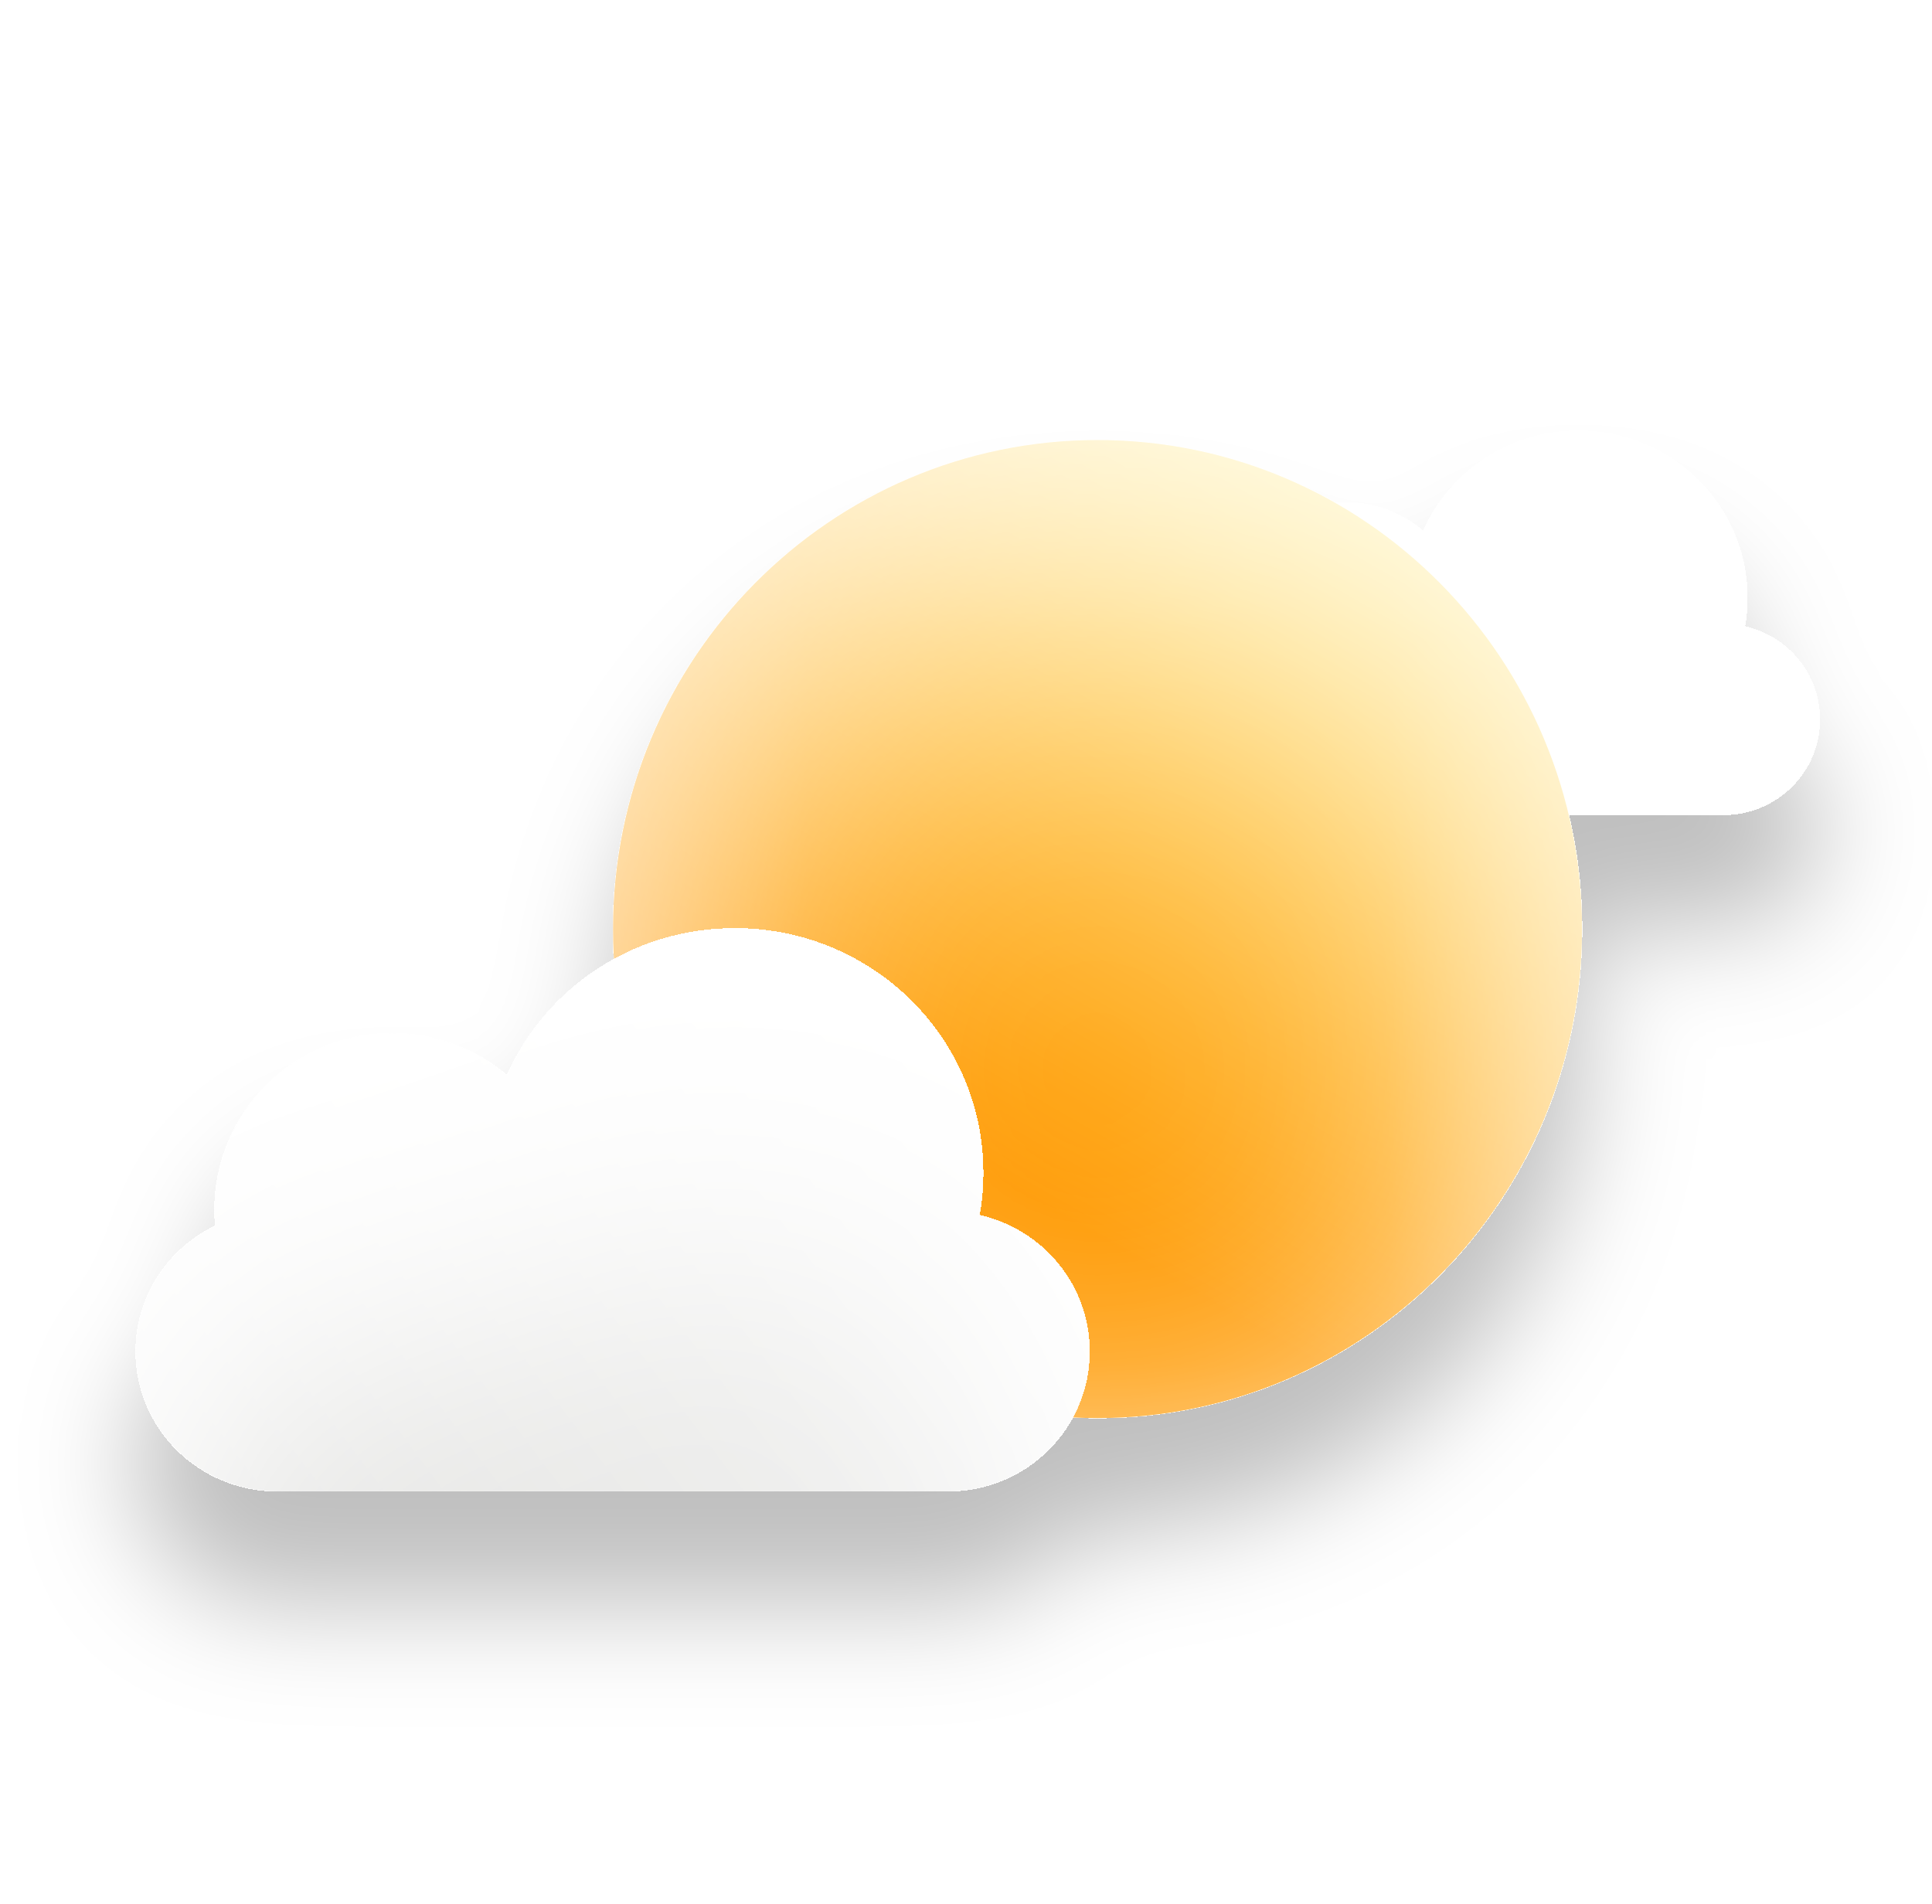
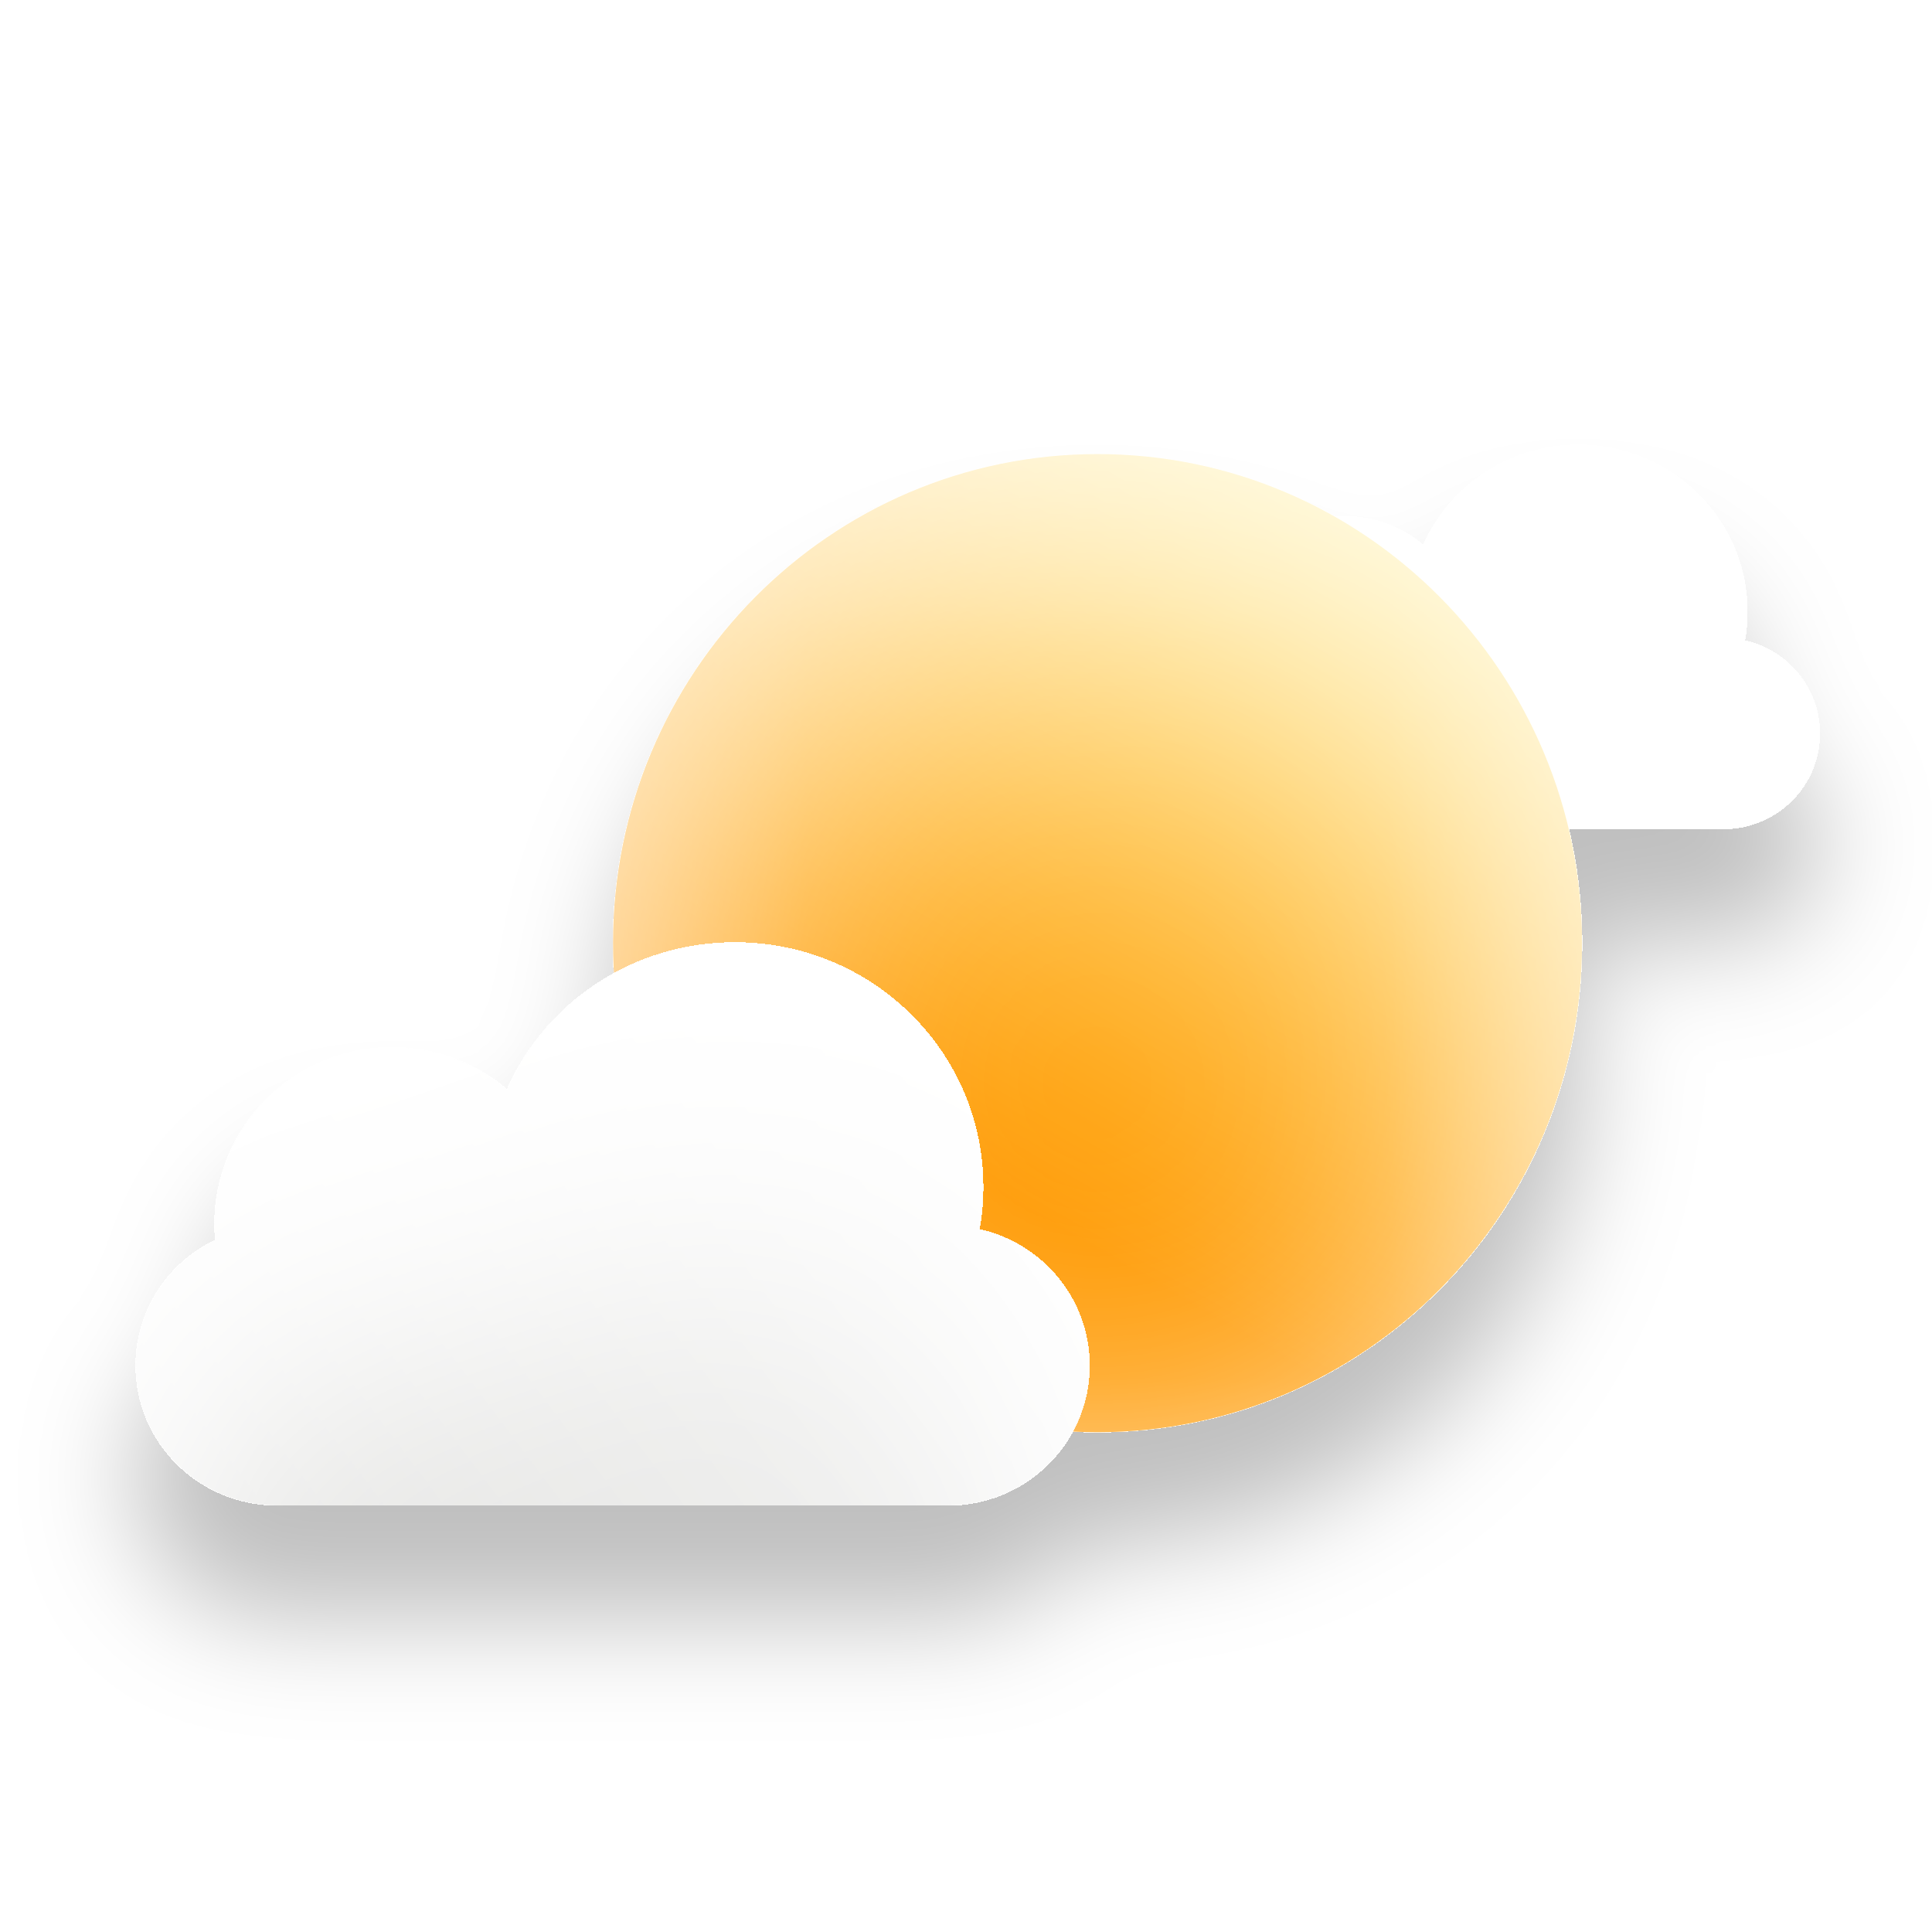
- <svg xmlns="http://www.w3.org/2000/svg" width="69" height="68" viewBox="0 0 69 68" fill="none">
+ <svg xmlns="http://www.w3.org/2000/svg" width="67" height="67" viewBox="0 0 69 68" fill="none">
  <g filter="url(#filter0_d_314_1355)">
    <g filter="url(#filter1_i_314_1355)">
      <path d="M62.313 22.38C62.372 22.045 62.403 21.7 62.403 21.348C62.403 18.058 59.701 15.39 56.368 15.39C53.891 15.39 51.762 16.865 50.832 18.973C50.08 18.331 49.102 17.944 48.035 17.944C45.654 17.944 43.724 19.87 43.724 22.247C43.724 22.379 43.73 22.51 43.742 22.639C42.597 23.193 41.809 24.355 41.809 25.698C41.809 27.579 43.353 29.103 45.257 29.103H61.541C63.445 29.103 64.989 27.579 64.989 25.698C64.989 24.08 63.846 22.726 62.313 22.38Z" fill="url(#paint0_linear_314_1355)" />
    </g>
    <g filter="url(#filter2_i_314_1355)">
      <path d="M56.501 33.184C56.501 42.831 48.753 50.651 39.197 50.651C29.64 50.651 21.893 42.831 21.893 33.184C21.893 23.537 29.64 15.717 39.197 15.717C48.753 15.717 56.501 23.537 56.501 33.184Z" fill="url(#paint1_linear_314_1355)" />
    </g>
    <g filter="url(#filter3_i_314_1355)">
      <path d="M34.976 43.407C35.063 42.916 35.109 42.411 35.109 41.896C35.109 37.072 31.139 33.163 26.242 33.163C22.602 33.163 19.474 35.323 18.108 38.414C17.002 37.473 15.567 36.905 13.998 36.905C10.5 36.905 7.665 39.729 7.665 43.212C7.665 43.406 7.674 43.598 7.691 43.788C6.009 44.599 4.85 46.303 4.85 48.272C4.85 51.028 7.118 53.263 9.917 53.263H33.842C36.64 53.263 38.908 51.028 38.908 48.272C38.908 45.9 37.228 43.915 34.976 43.407Z" fill="url(#paint2_linear_314_1355)" />
    </g>
  </g>
  <defs>
    <filter id="filter0_d_314_1355" x="-2.5" y="0.5" width="75" height="75" filterUnits="userSpaceOnUse" color-interpolation-filters="sRGB">
      <feFlood flood-opacity="0" result="BackgroundImageFix" />
      <feColorMatrix in="SourceAlpha" type="matrix" values="0 0 0 0 0 0 0 0 0 0 0 0 0 0 0 0 0 0 127 0" result="hardAlpha" />
      <feOffset dy="4" />
      <feGaussianBlur stdDeviation="2" />
      <feComposite in2="hardAlpha" operator="out" />
      <feColorMatrix type="matrix" values="0 0 0 0 0 0 0 0 0 0 0 0 0 0 0 0 0 0 0.25 0" />
      <feBlend mode="normal" in2="BackgroundImageFix" result="effect1_dropShadow_314_1355" />
      <feBlend mode="normal" in="SourceGraphic" in2="effect1_dropShadow_314_1355" result="shape" />
    </filter>
    <filter id="filter1_i_314_1355" x="41.809" y="15.39" width="23.18" height="23.712" filterUnits="userSpaceOnUse" color-interpolation-filters="sRGB">
      <feFlood flood-opacity="0" result="BackgroundImageFix" />
      <feBlend mode="normal" in="SourceGraphic" in2="BackgroundImageFix" result="shape" />
      <feColorMatrix in="SourceAlpha" type="matrix" values="0 0 0 0 0 0 0 0 0 0 0 0 0 0 0 0 0 0 127 0" result="hardAlpha" />
      <feOffset dy="11" />
      <feGaussianBlur stdDeviation="5" />
      <feComposite in2="hardAlpha" operator="arithmetic" k2="-1" k3="1" />
      <feColorMatrix type="matrix" values="0 0 0 0 1 0 0 0 0 1 0 0 0 0 1 0 0 0 1 0" />
      <feBlend mode="normal" in2="shape" result="effect1_innerShadow_314_1355" />
    </filter>
    <filter id="filter2_i_314_1355" x="21.893" y="15.717" width="34.607" height="39.934" filterUnits="userSpaceOnUse" color-interpolation-filters="sRGB">
      <feFlood flood-opacity="0" result="BackgroundImageFix" />
      <feBlend mode="normal" in="SourceGraphic" in2="BackgroundImageFix" result="shape" />
      <feColorMatrix in="SourceAlpha" type="matrix" values="0 0 0 0 0 0 0 0 0 0 0 0 0 0 0 0 0 0 127 0" result="hardAlpha" />
      <feOffset dy="5" />
      <feGaussianBlur stdDeviation="9" />
      <feComposite in2="hardAlpha" operator="arithmetic" k2="-1" k3="1" />
      <feColorMatrix type="matrix" values="0 0 0 0 1 0 0 0 0 1 0 0 0 0 1 0 0 0 0.81 0" />
      <feBlend mode="normal" in2="shape" result="effect1_innerShadow_314_1355" />
    </filter>
    <filter id="filter3_i_314_1355" x="4.85" y="33.163" width="34.058" height="30.1" filterUnits="userSpaceOnUse" color-interpolation-filters="sRGB">
      <feFlood flood-opacity="0" result="BackgroundImageFix" />
      <feBlend mode="normal" in="SourceGraphic" in2="BackgroundImageFix" result="shape" />
      <feColorMatrix in="SourceAlpha" type="matrix" values="0 0 0 0 0 0 0 0 0 0 0 0 0 0 0 0 0 0 127 0" result="hardAlpha" />
      <feOffset dy="11" />
      <feGaussianBlur stdDeviation="5" />
      <feComposite in2="hardAlpha" operator="arithmetic" k2="-1" k3="1" />
      <feColorMatrix type="matrix" values="0 0 0 0 1 0 0 0 0 1 0 0 0 0 1 0 0 0 1 0" />
      <feBlend mode="normal" in2="shape" result="effect1_innerShadow_314_1355" />
    </filter>
    <linearGradient id="paint0_linear_314_1355" x1="43.283" y1="27.878" x2="66.609" y2="10.373" gradientUnits="userSpaceOnUse">
      <stop stop-color="white" />
      <stop offset="1" stop-color="white" stop-opacity="0.58" />
    </linearGradient>
    <linearGradient id="paint1_linear_314_1355" x1="36.569" y1="42.691" x2="51.008" y2="17.602" gradientUnits="userSpaceOnUse">
      <stop stop-color="#FF9900" />
      <stop offset="1" stop-color="#FFEE94" />
    </linearGradient>
    <linearGradient id="paint2_linear_314_1355" x1="7.016" y1="51.468" x2="41.231" y2="25.731" gradientUnits="userSpaceOnUse">
      <stop stop-color="#E3E3E1" />
      <stop offset="1" stop-color="#FCFCFC" />
    </linearGradient>
  </defs>
</svg>
